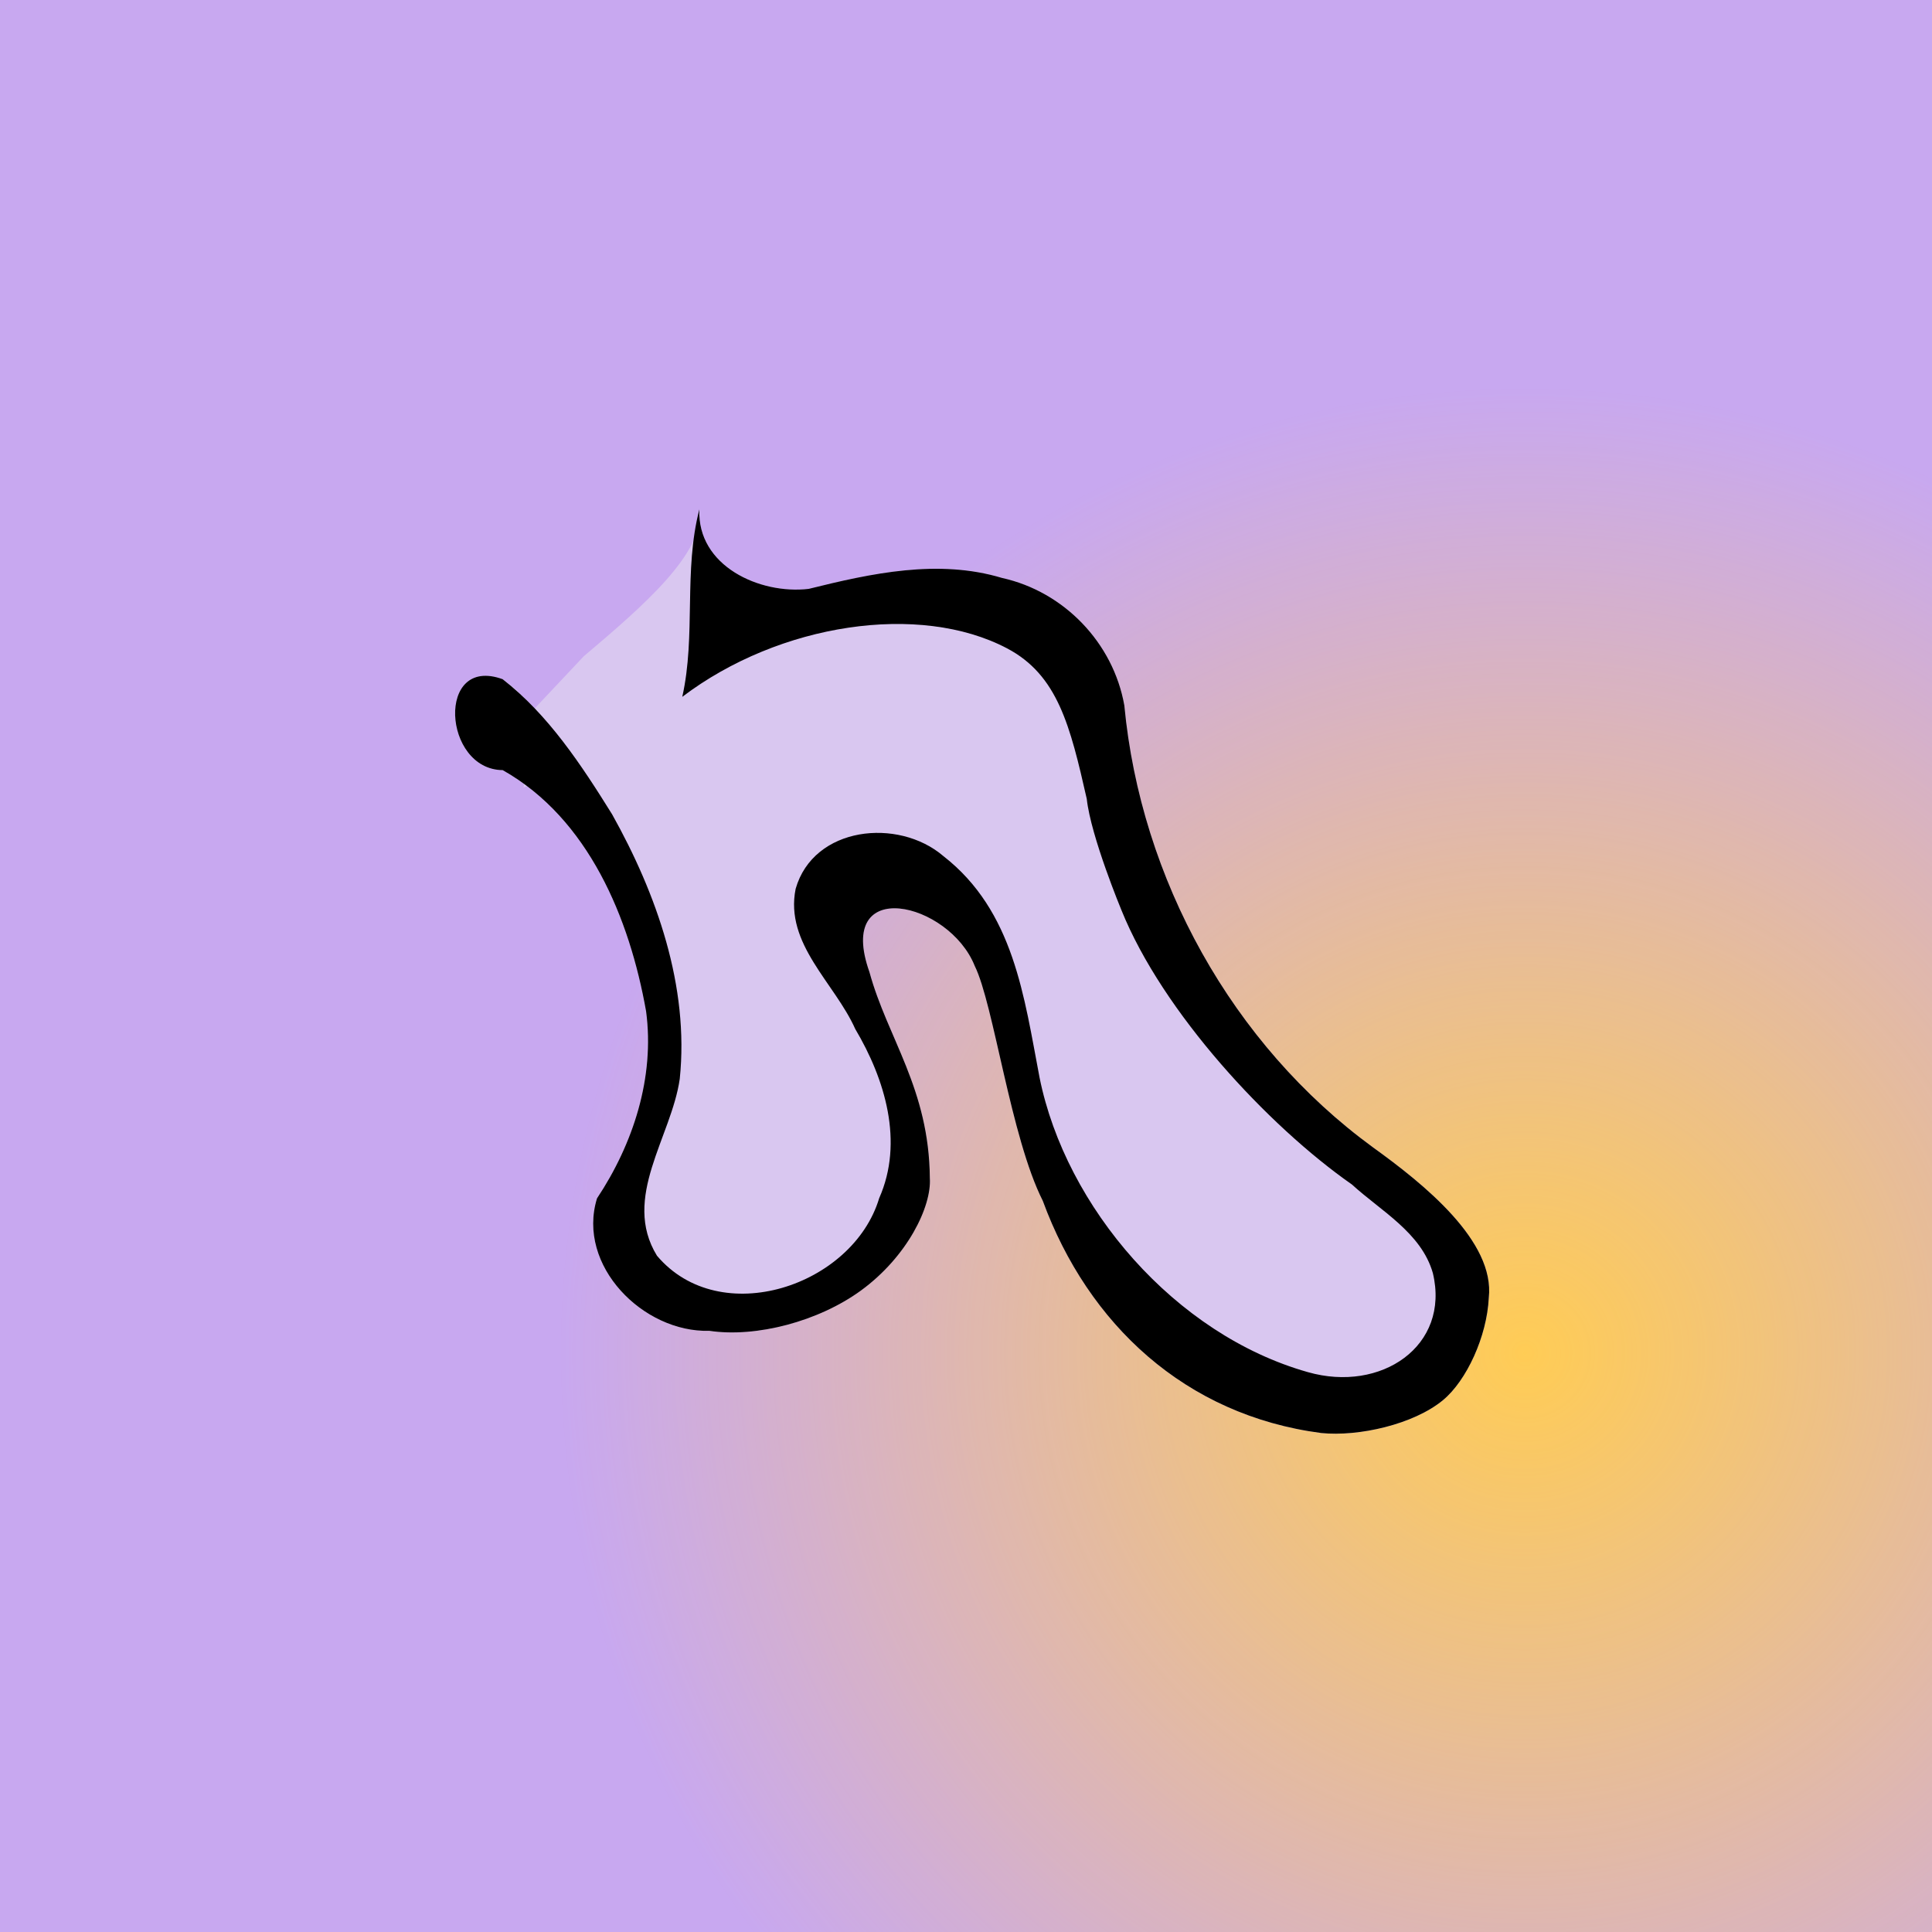
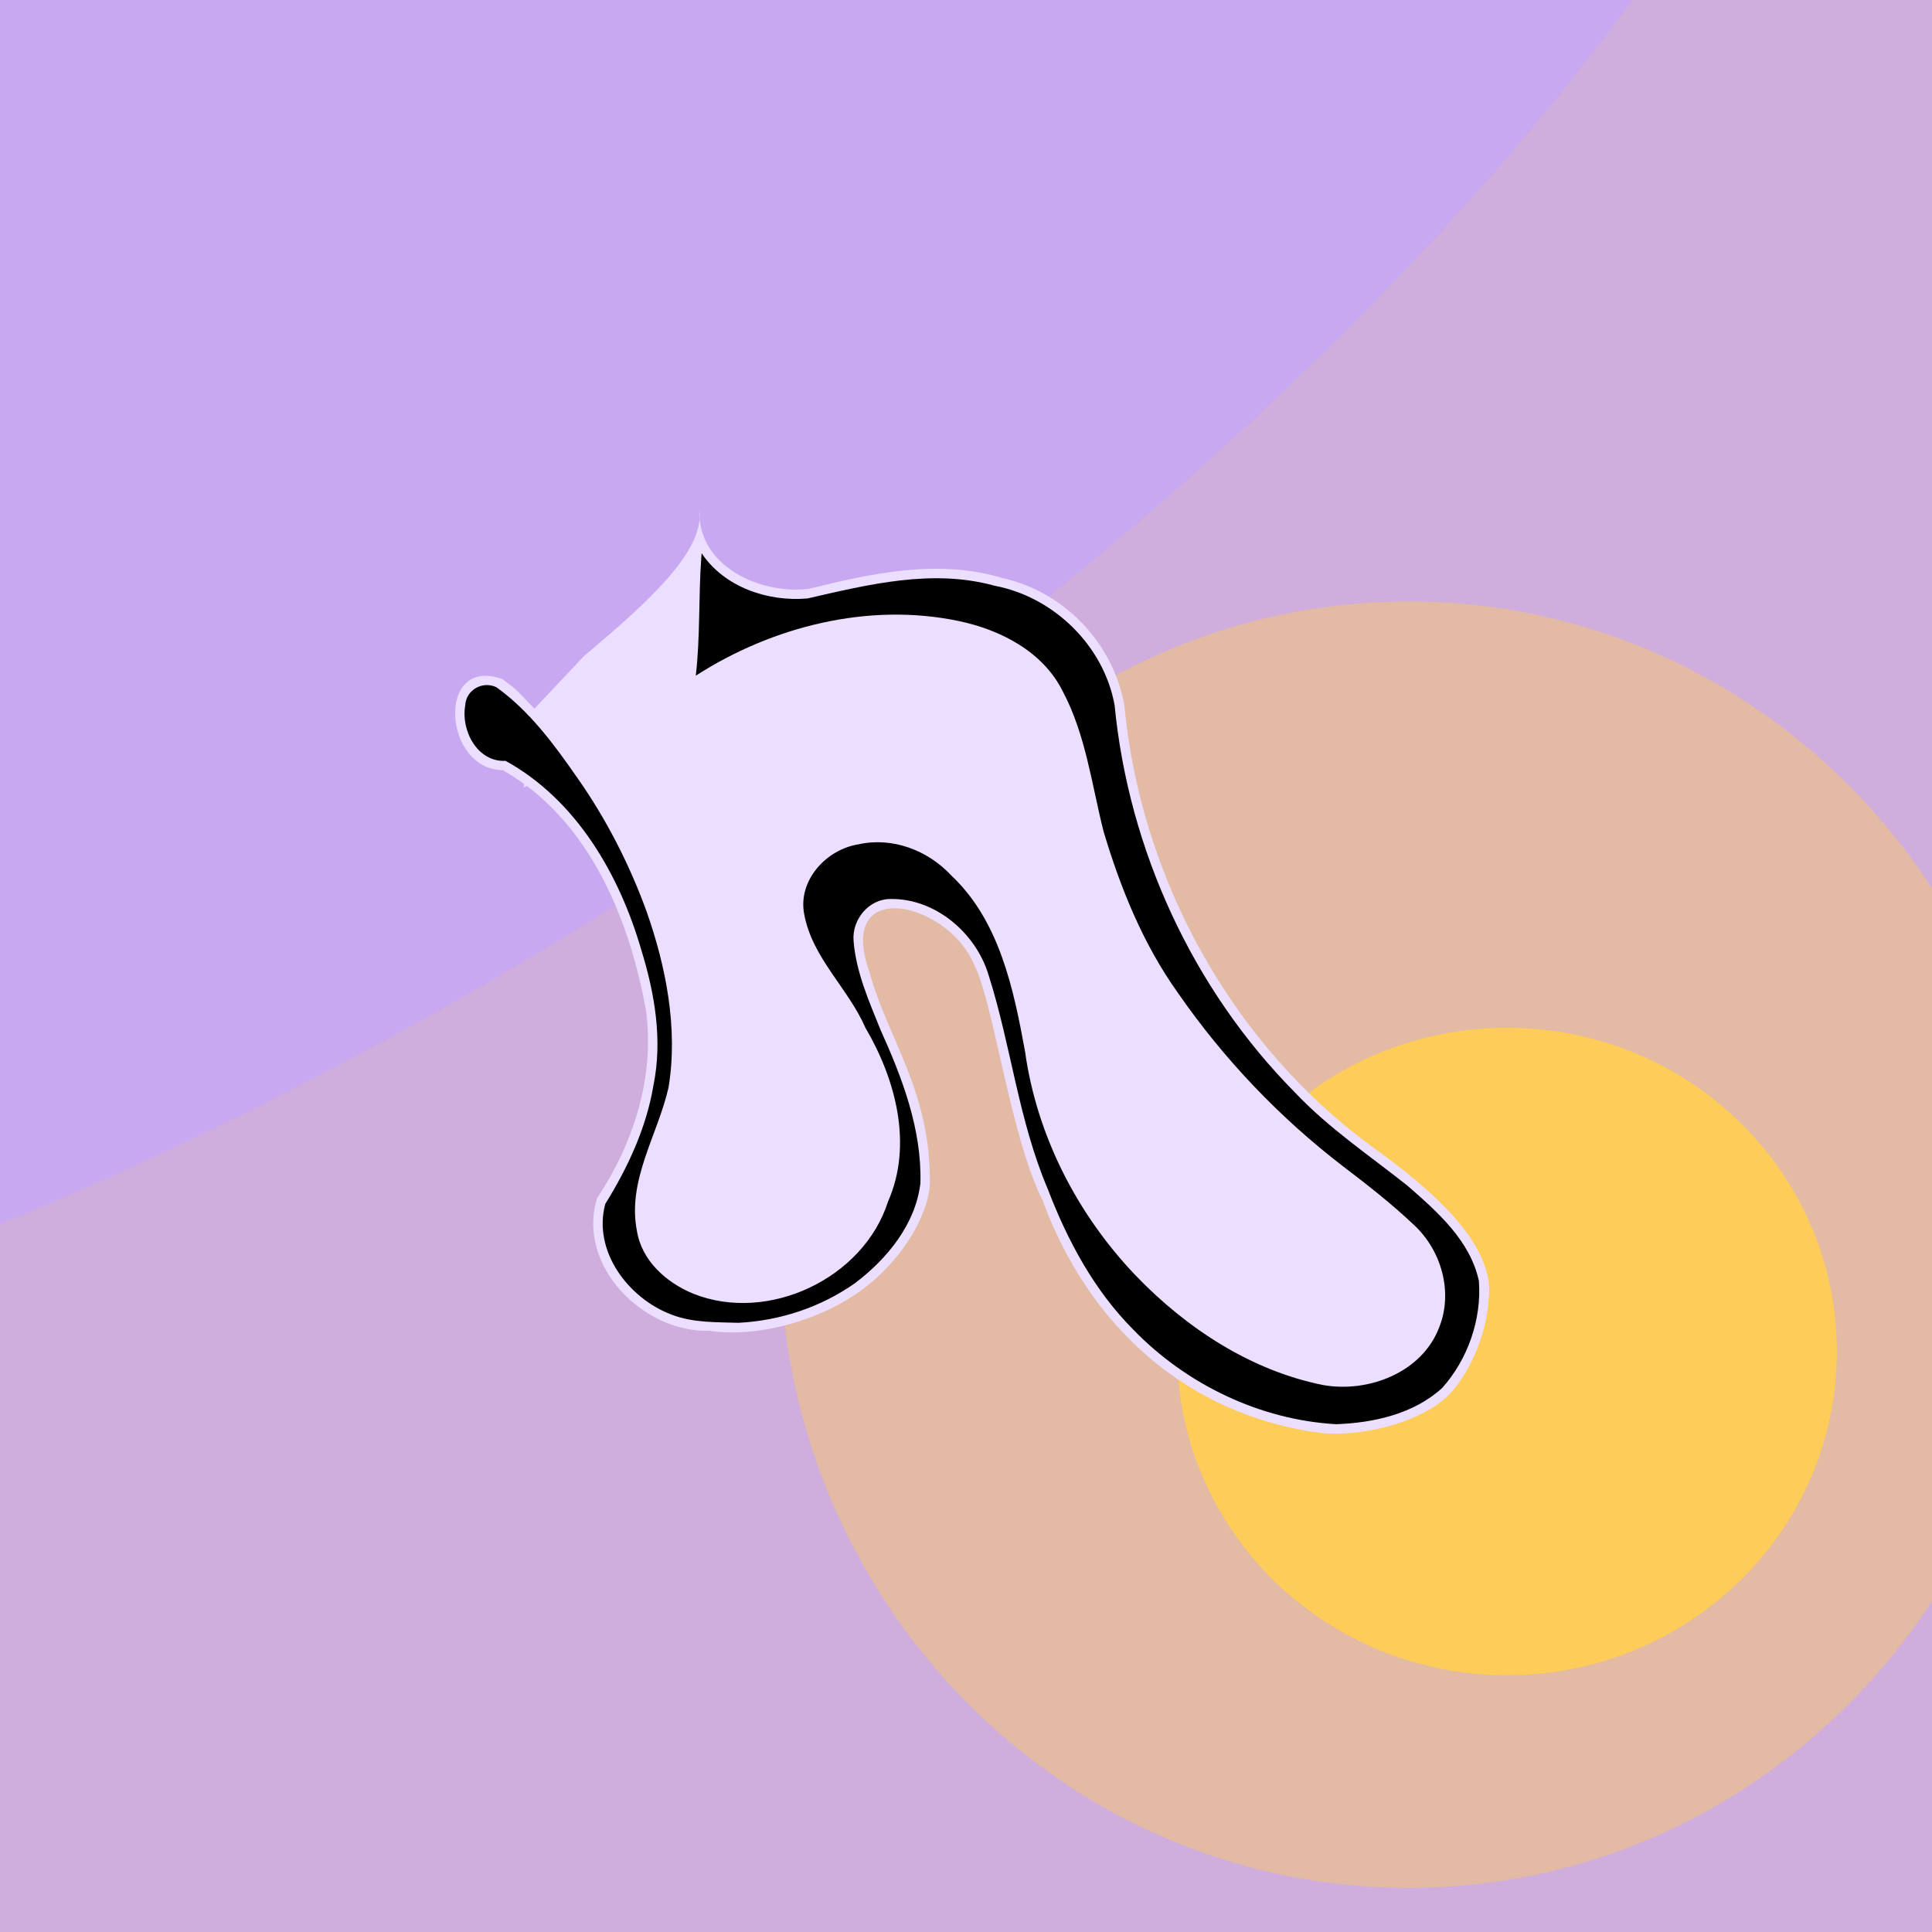
<svg xmlns="http://www.w3.org/2000/svg" xmlns:xlink="http://www.w3.org/1999/xlink" width="108mm" height="108mm" viewBox="0 0 108 108" version="1.1" id="svg5">
  <defs id="defs2">
    <linearGradient id="linearGradient4528">
      <stop style="stop-color:#ffcc55;stop-opacity:1;" offset="0" id="stop4524" />
      <stop style="stop-color:#ffcc55;stop-opacity:0;" offset="1" id="stop4526" />
    </linearGradient>
    <linearGradient id="linearGradient25085">
      <stop style="stop-color:#de0000;stop-opacity:1;" offset="0" id="stop25081" />
      <stop style="stop-color:#000000;stop-opacity:0;" offset="1" id="stop25083" />
    </linearGradient>
    <radialGradient xlink:href="#linearGradient4528" id="radialGradient4530" cx="85.246" cy="75.631" fx="85.246" fy="75.631" r="54" gradientUnits="userSpaceOnUse" />
  </defs>
-   <g id="layer14" style="display:inline">
+   <g id="layer14" style="display:none">
    <rect style="fill:#c8a8f0;fill-opacity:1;stroke-width:0.271" id="rect266" width="108" height="108" x="0" y="0" />
  </g>
-   <g id="layer16" style="display:inline">
+   <g id="layer16" style="display:none">
    <rect style="display:inline;fill:url(#radialGradient4530);fill-opacity:1;stroke-width:0.271" id="rect266-3" width="108" height="108" x="0" y="0" />
  </g>
+   <g id="layer1" style="display:inline">
+     <rect style="display:inline;fill:#cfaddd;fill-opacity:1;stroke-width:0.265" id="rect23600" width="108" height="108" x="7.6293945e-06" y="0" />
+     <ellipse style="fill:#e3baa4;fill-opacity:1;stroke-width:0.276" id="path13364" cx="78.739" cy="69.577" rx="35.154" ry="35.955" />
+     <ellipse style="fill:#fecc58;fill-opacity:1;stroke-width:0.265" id="path7973" cx="84.241" cy="75.551" rx="18.441" ry="18.096" />
+     <ellipse style="fill:#c8a8f0;fill-opacity:1;stroke-width:0.446" id="path18155" cx="7.066" cy="19.689" rx="102.218" ry="41.577" transform="rotate(-33.5)" />
+   </g>
  <g id="g5046" style="display:inline" transform="translate(40.49055,69.52476)">
-     <path id="path5044" style="fill:#d9c7f0;fill-opacity:1;fill-rule:nonzero;stroke:none;stroke-width:0.194" d="m 147.766,107.6 c -2.199,8.413 7.8e-4,8e-4 7.8e-4,8e-4 1.277,9.126 -11.939,20.487 -24.432,31.056 L 112.914,149.731 c -4.738,-4.902 -3.143,-3.456 -6.722,-6.233 -14.09,-5.136 -12.666,19.109 0.018,19.215 1.579,0.891 3.081,1.869 4.52,2.916 -0.037,0.255 -0.072,0.509 -0.104,0.766 l 0.686,-0.336 c 14.704,11.057 22.062,29.927 25.189,47.609 1.859,13.966 -2.722,28.008 -10.369,39.523 -4.36,14.219 9.778,28.381 23.723,27.984 9.967,1.482 23.121,-2.017 32.021,-8.5 9.878,-7.196 14.98,-17.806 14.58,-23.773 -0.145,-18.873 -8.931,-29.532 -12.76,-43.525 -7.278,-20.495 16.844,-14.868 22.25,-1.283 3.993,8.037 7.607,36.252 14.371,49.607 9.577,26.081 30.093,45.302 58.834,49.066 7.89,0.798 19.496,-1.805 25.709,-6.936 4.996,-4.125 9.293,-13.455 9.688,-21.621 1.357,-11.957 -13.713,-24.056 -24.441,-31.783 -29.819,-21.759 -49.084,-56.748 -52.559,-93.398 -2.335,-13.215 -12.749,-24.035 -25.83,-26.922 -13.474,-4.058 -27.617,-0.987 -40.863,2.311 -10.312,1.214 -23.609,-4.829 -23.088,-16.818 z" transform="matrix(0.2645833,0,0,0.2645833,-40.49055,-69.52476)" />
+     <path id="path5044" style="fill:#ecdeff;fill-opacity:1;fill-rule:nonzero;stroke:none;stroke-width:0.194" d="m 147.766,107.6 c -2.199,8.413 7.8e-4,8e-4 7.8e-4,8e-4 1.277,9.126 -11.939,20.487 -24.432,31.056 L 112.914,149.731 c -4.738,-4.902 -3.143,-3.456 -6.722,-6.233 -14.09,-5.136 -12.666,19.109 0.018,19.215 1.579,0.891 3.081,1.869 4.52,2.916 -0.037,0.255 -0.072,0.509 -0.104,0.766 l 0.686,-0.336 c 14.704,11.057 22.062,29.927 25.189,47.609 1.859,13.966 -2.722,28.008 -10.369,39.523 -4.36,14.219 9.778,28.381 23.723,27.984 9.967,1.482 23.121,-2.017 32.021,-8.5 9.878,-7.196 14.98,-17.806 14.58,-23.773 -0.145,-18.873 -8.931,-29.532 -12.76,-43.525 -7.278,-20.495 16.844,-14.868 22.25,-1.283 3.993,8.037 7.607,36.252 14.371,49.607 9.577,26.081 30.093,45.302 58.834,49.066 7.89,0.798 19.496,-1.805 25.709,-6.936 4.996,-4.125 9.293,-13.455 9.688,-21.621 1.357,-11.957 -13.713,-24.056 -24.441,-31.783 -29.819,-21.759 -49.084,-56.748 -52.559,-93.398 -2.335,-13.215 -12.749,-24.035 -25.83,-26.922 -13.474,-4.058 -27.617,-0.987 -40.863,2.311 -10.312,1.214 -23.609,-4.829 -23.088,-16.818 z" transform="matrix(0.2645833,0,0,0.2645833,-40.49055,-69.52476)" />
  </g>
  <g id="layer15" style="display:none">
    <circle style="opacity:1;fill:#ff00ff;fill-opacity:1;fill-rule:evenodd;stroke-width:0.066" id="path140" cx="54" cy="54" r="36" />
  </g>
-   <g id="g13416" style="display:none" transform="translate(40.49055,69.52476)">
-     <path id="path13414" style="fill:#000000;fill-rule:nonzero;stroke:none;stroke-width:0.051" d="m -6.973,-40.39 c -0.406,3.48 0.787,6.91 0.505,10.39 4.756,-4.783 12.264,-6.993 17.39,-5.15 2.982,1.072 4.052,3.756 5.519,7.621 0.512,2.03 2.757,5.828 2.757,5.828 3.031,5.254 9.667,10.667 14.713,13.228 1.769,1.219 4.167,2.101 5.106,4.223 1.52,3.862 -1.914,6.96 -6.076,6.379 C 25.388,1.098 18.437,-5.024 16.005,-11.913 c -1.468,-4.301 -2.686,-8.925 -6.975,-11.389 -2.761,-1.761 -7.323,-0.628 -7.821,2.932 -0.183,3.101 2.861,4.846 4.338,7.208 2.014,2.514 3.54,5.806 2.611,9.069 C 7.391,0.923 0.469,4.368 -3.557,0.763 -5.945,-2.131 -3.678,-5.832 -3.668,-9.083 c -0.188,-5.129 -2.683,-9.937 -5.735,-13.952 -2.044,-2.446 -4.248,-4.956 -7.027,-6.548 -3.835,-0.817 -2.584,5.408 0.704,4.974 5.071,1.993 8.084,7.136 9.696,12.09 0.99,3.548 0.314,7.35 -1.247,10.61 -0.612,3.84 3.564,6.992 7.16,6.382 C 2.518,4.492 5.796,3.108 7.864,1.105 10.16,-1.117 11.094,-4.049 10.773,-5.58 10.049,-10.461 7.387,-12.901 5.887,-16.384 c -2.63,-5.041 3.82,-4.462 5.714,-1.141 1.326,1.935 3.288,9.109 5.525,12.32 3.428,6.404 9.439,10.634 17.017,10.562 2.072,-0.08 4.982,-1.177 6.404,-2.731 1.143,-1.25 1.916,-3.821 1.721,-5.95 -0.084,-3.145 -4.425,-5.729 -7.484,-7.339 -8.512,-4.548 -14.773,-12.906 -17.006,-22.268 -1.085,-3.336 -4.175,-5.758 -7.667,-6.03 -3.636,-0.56 -7.186,0.749 -10.495,2.085 -2.625,0.689 -6.288,-0.391 -6.589,-3.514 z" />
-   </g>
  <g id="g2863" style="display:inline" transform="translate(40.49055,69.52476)">
-     <path id="path2861" style="fill:#000000;fill-rule:nonzero;stroke:none;stroke-width:0.051" d="m -1.394,-41.055 c -0.897,3.431 -0.184,7.035 -0.957,10.484 5.441,-4.124 13.275,-5.281 18.153,-2.712 2.838,1.494 3.532,4.335 4.458,8.415 0.228,2.107 1.942,6.229 1.942,6.229 2.297,5.693 8.186,12.051 12.882,15.329 1.601,1.47 3.88,2.693 4.523,4.951 0.979,4.084 -2.898,6.706 -6.988,5.537 C 25.194,5.081 19.09,-2.033 17.623,-9.279 16.758,-13.797 16.189,-18.602 12.237,-21.675 c -2.519,-2.154 -7.251,-1.661 -8.251,1.837 -0.62,3.082 2.184,5.26 3.332,7.834 1.665,2.803 2.73,6.317 1.339,9.457 C 7.182,2.371 -0.24,4.849 -3.767,0.669 -5.752,-2.567 -2.96,-5.958 -2.492,-9.215 -1.958,-14.382 -3.781,-19.551 -6.274,-24.005 c -1.704,-2.739 -3.559,-5.565 -6.12,-7.553 -3.728,-1.359 -3.351,5.056 0.005,5.084 4.801,2.711 7.096,8.291 8.015,13.482 0.492,3.695 -0.72,7.41 -2.744,10.457 -1.154,3.762 2.587,7.509 6.277,7.404 C 1.796,5.262 5.276,4.336 7.631,2.621 10.244,0.717 11.594,-2.091 11.488,-3.669 11.449,-8.663 9.125,-11.483 8.112,-15.186 c -1.926,-5.423 4.457,-3.934 5.887,-0.339 1.056,2.126 2.012,9.591 3.802,13.125 2.534,6.901 7.962,11.986 15.567,12.982 2.088,0.211 5.158,-0.478 6.802,-1.835 1.322,-1.091 2.459,-3.56 2.563,-5.72 0.359,-3.164 -3.628,-6.365 -6.467,-8.409 -7.889,-5.757 -12.987,-15.015 -13.906,-24.712 -0.618,-3.497 -3.373,-6.359 -6.834,-7.123 -3.565,-1.074 -7.307,-0.261 -10.812,0.611 -2.728,0.321 -6.247,-1.277 -6.109,-4.45 z" />
+     <path id="path2861" style="fill:#000000;fill-opacity:1;fill-rule:nonzero;stroke:none;stroke-width:0.051" d="m -1.285,-38.404 c -0.163,2.203 -0.056,4.5 -0.311,6.65 4.287,-2.753 9.645,-4.109 14.689,-3.057 2.346,0.49 4.722,1.708 5.829,3.939 1.285,2.428 1.612,5.196 2.277,7.823 0.944,3.167 2.214,6.313 4.168,9.043 2.538,3.665 5.664,6.952 9.232,9.689 1.354,1.029 2.701,2.084 3.938,3.254 1.547,1.424 2.217,3.767 1.421,5.746 C 38.996,7.202 36.012,8.344 33.486,7.903 29.441,7.096 25.834,4.727 23.002,1.785 19.729,-1.638 17.462,-6.047 16.809,-10.754 c -0.64,-3.5 -1.43,-7.3 -4.131,-9.842 -1.295,-1.389 -3.269,-2.15 -5.153,-1.735 -1.819,0.274 -3.437,2.026 -3.056,3.928 0.451,2.434 2.461,4.128 3.423,6.34 1.686,2.869 2.662,6.529 1.258,9.709 C 7.782,1.945 2.444,4.468 -1.744,2.79 -3.249,2.169 -4.627,0.945 -4.889,-0.732 -5.436,-3.544 -3.723,-6.083 -3.119,-8.732 c 0.543,-3.304 -0.144,-6.762 -1.223,-9.828 -0.944,-2.613 -2.278,-5.229 -3.916,-7.541 -1.274,-1.839 -2.657,-3.699 -4.485,-5.008 -0.77,-0.369 -1.705,0.154 -1.74,1.019 -0.253,1.39 0.676,3.182 2.255,3.097 3.966,2.189 6.37,6.366 7.596,10.601 0.746,2.425 1.184,5.007 0.672,7.526 -0.395,2.381 -1.435,4.611 -2.696,6.643 -0.71,2.647 1.305,5.29 3.717,6.19 1.183,0.458 2.48,0.413 3.727,0.454 C 3.148,4.3 5.409,3.539 7.309,2.201 9.101,0.847 10.691,-1.09 10.961,-3.385 c 0.082,-3.009 -1.008,-5.865 -2.226,-8.563 -0.646,-1.603 -1.374,-3.238 -1.51,-4.978 -0.101,-1.201 0.86,-2.363 2.094,-2.345 2.484,-0.025 4.73,1.896 5.443,4.222 1.272,3.983 1.676,8.139 3.321,11.997 1.101,2.882 2.596,5.666 4.792,7.868 2.96,3.052 7.07,5.033 11.326,5.273 2.098,-0.075 4.344,-0.574 5.931,-2.029 C 41.563,6.457 42.339,4.23 42.181,2.087 41.701,-0.174 39.85,-1.795 38.182,-3.248 36.056,-4.938 33.781,-6.46 31.907,-8.446 26.187,-14.221 22.601,-22.019 21.817,-30.1 c -0.599,-3.33 -3.408,-6.062 -6.718,-6.683 -3.459,-0.959 -7.052,-0.068 -10.447,0.712 -2.206,0.197 -4.656,-0.627 -5.92,-2.527 l -0.009,0.1 z" />
  </g>
</svg>
